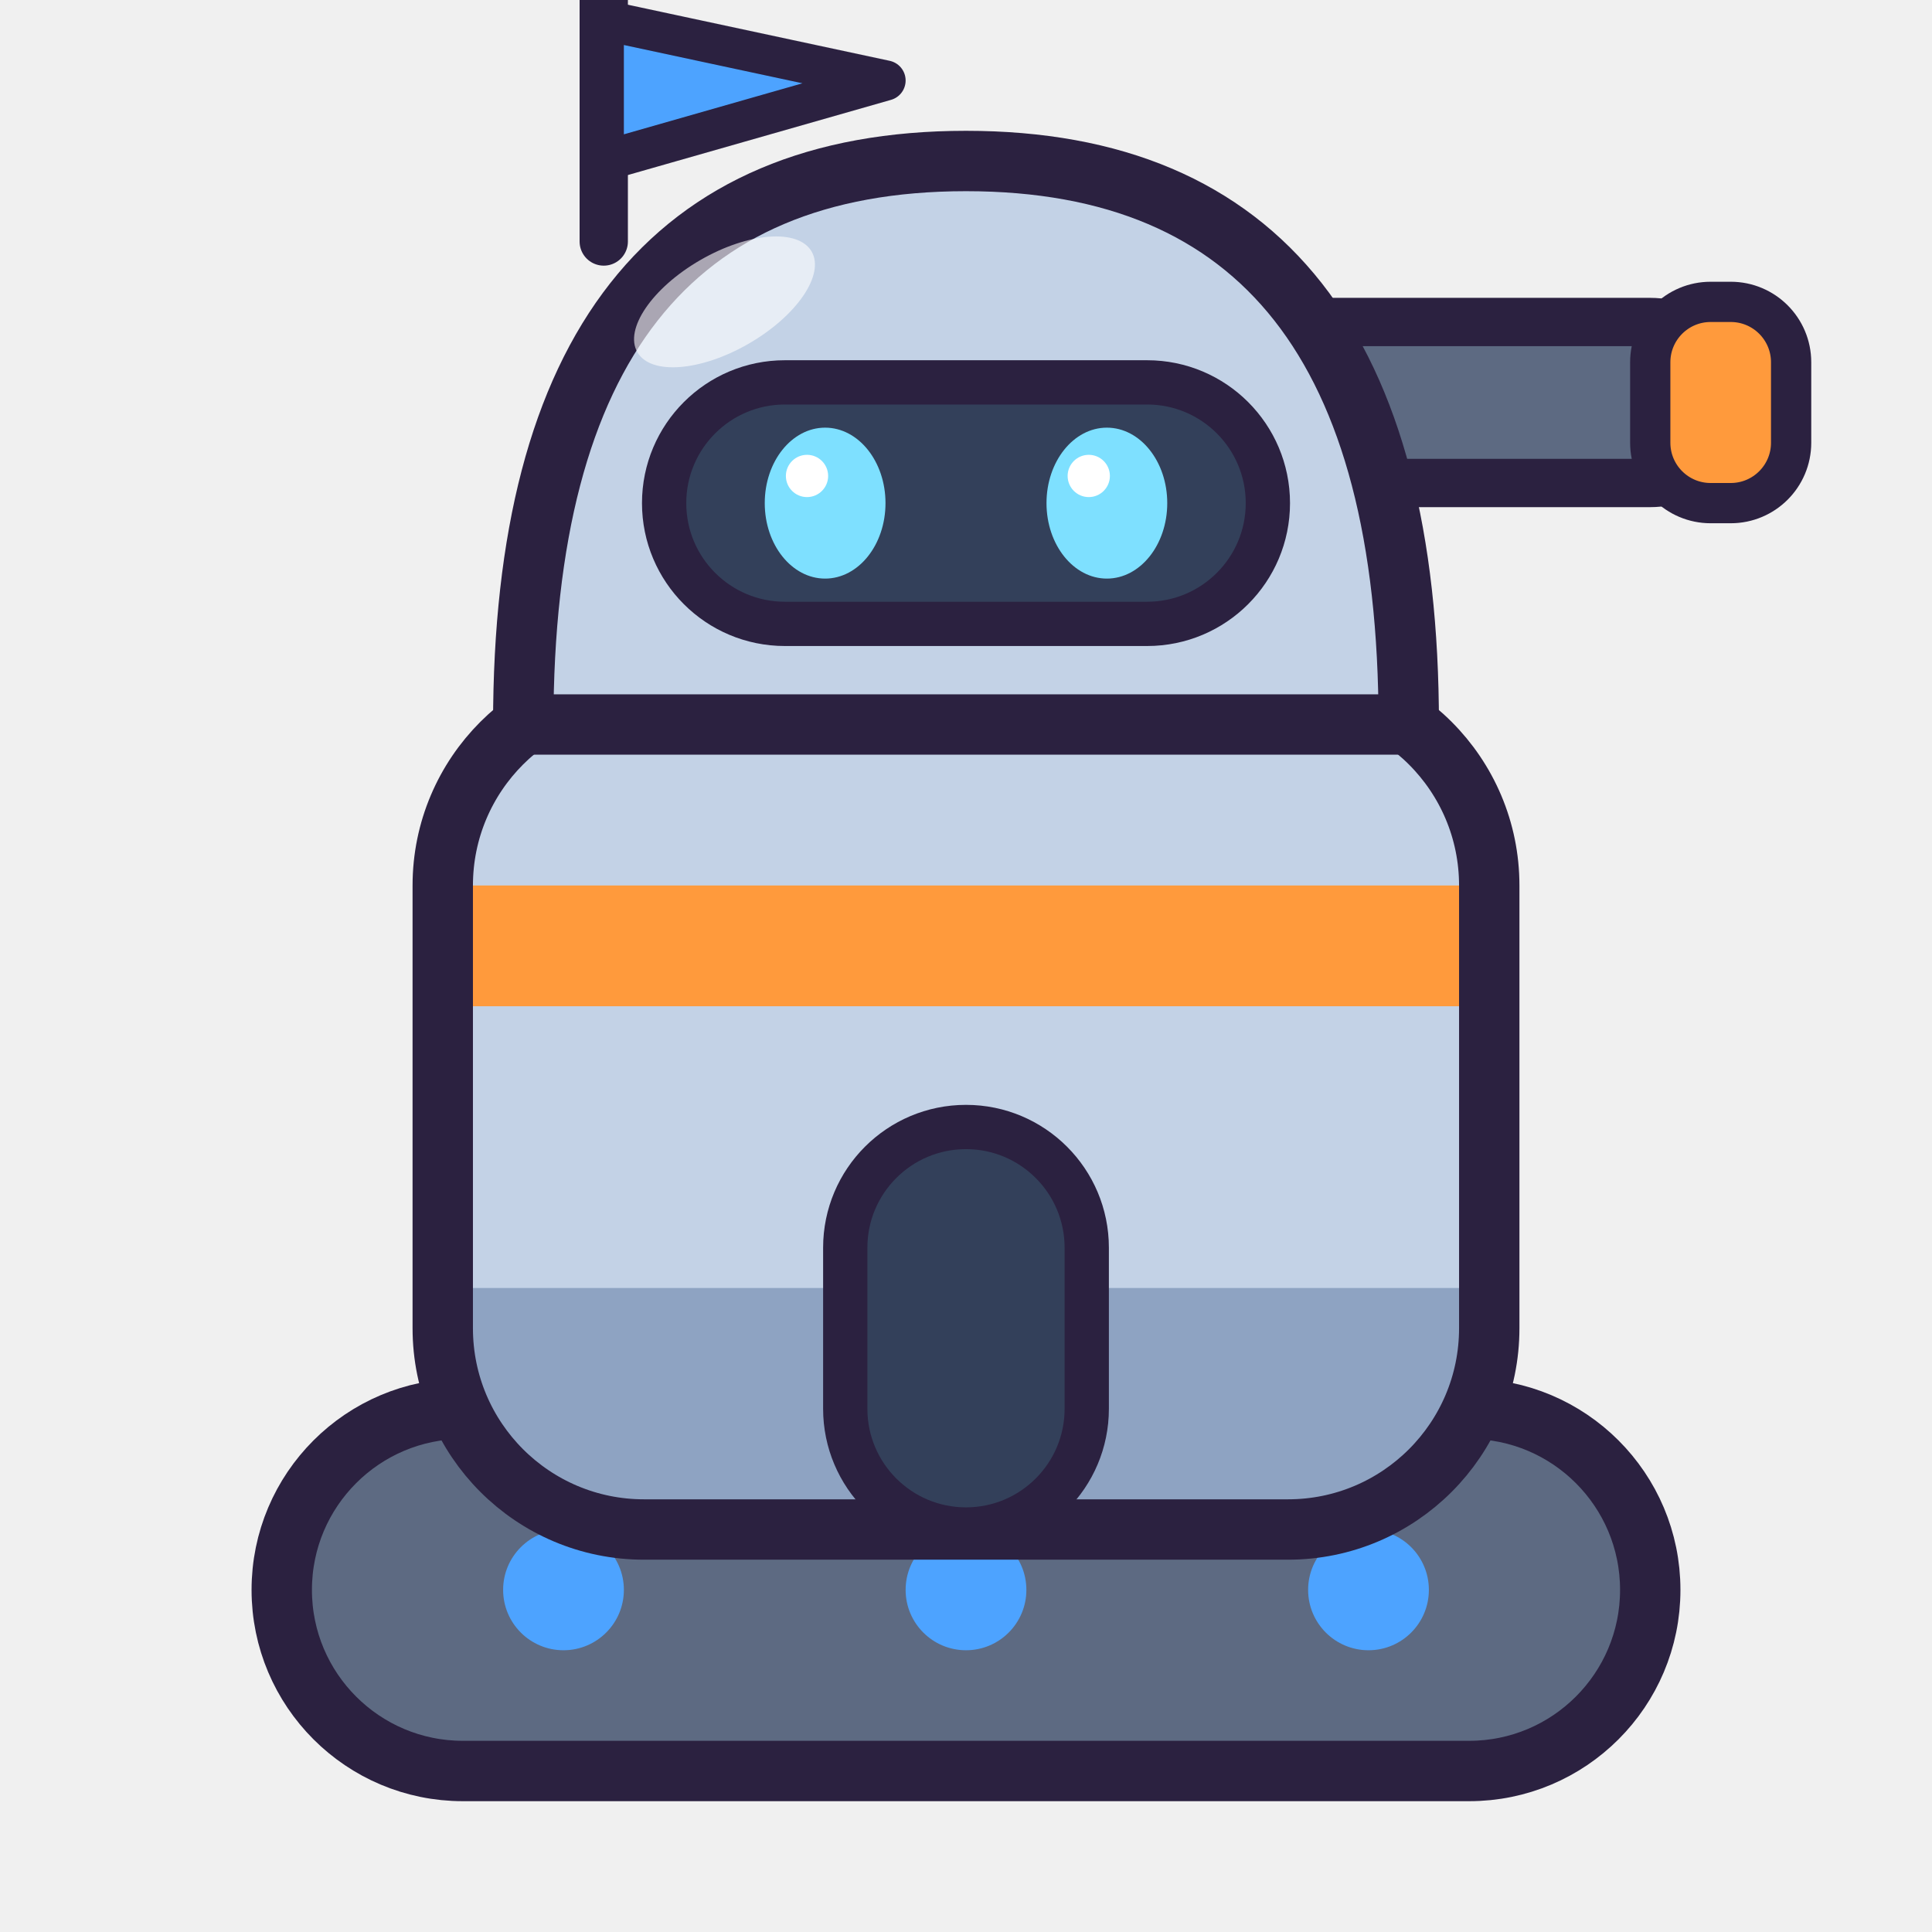
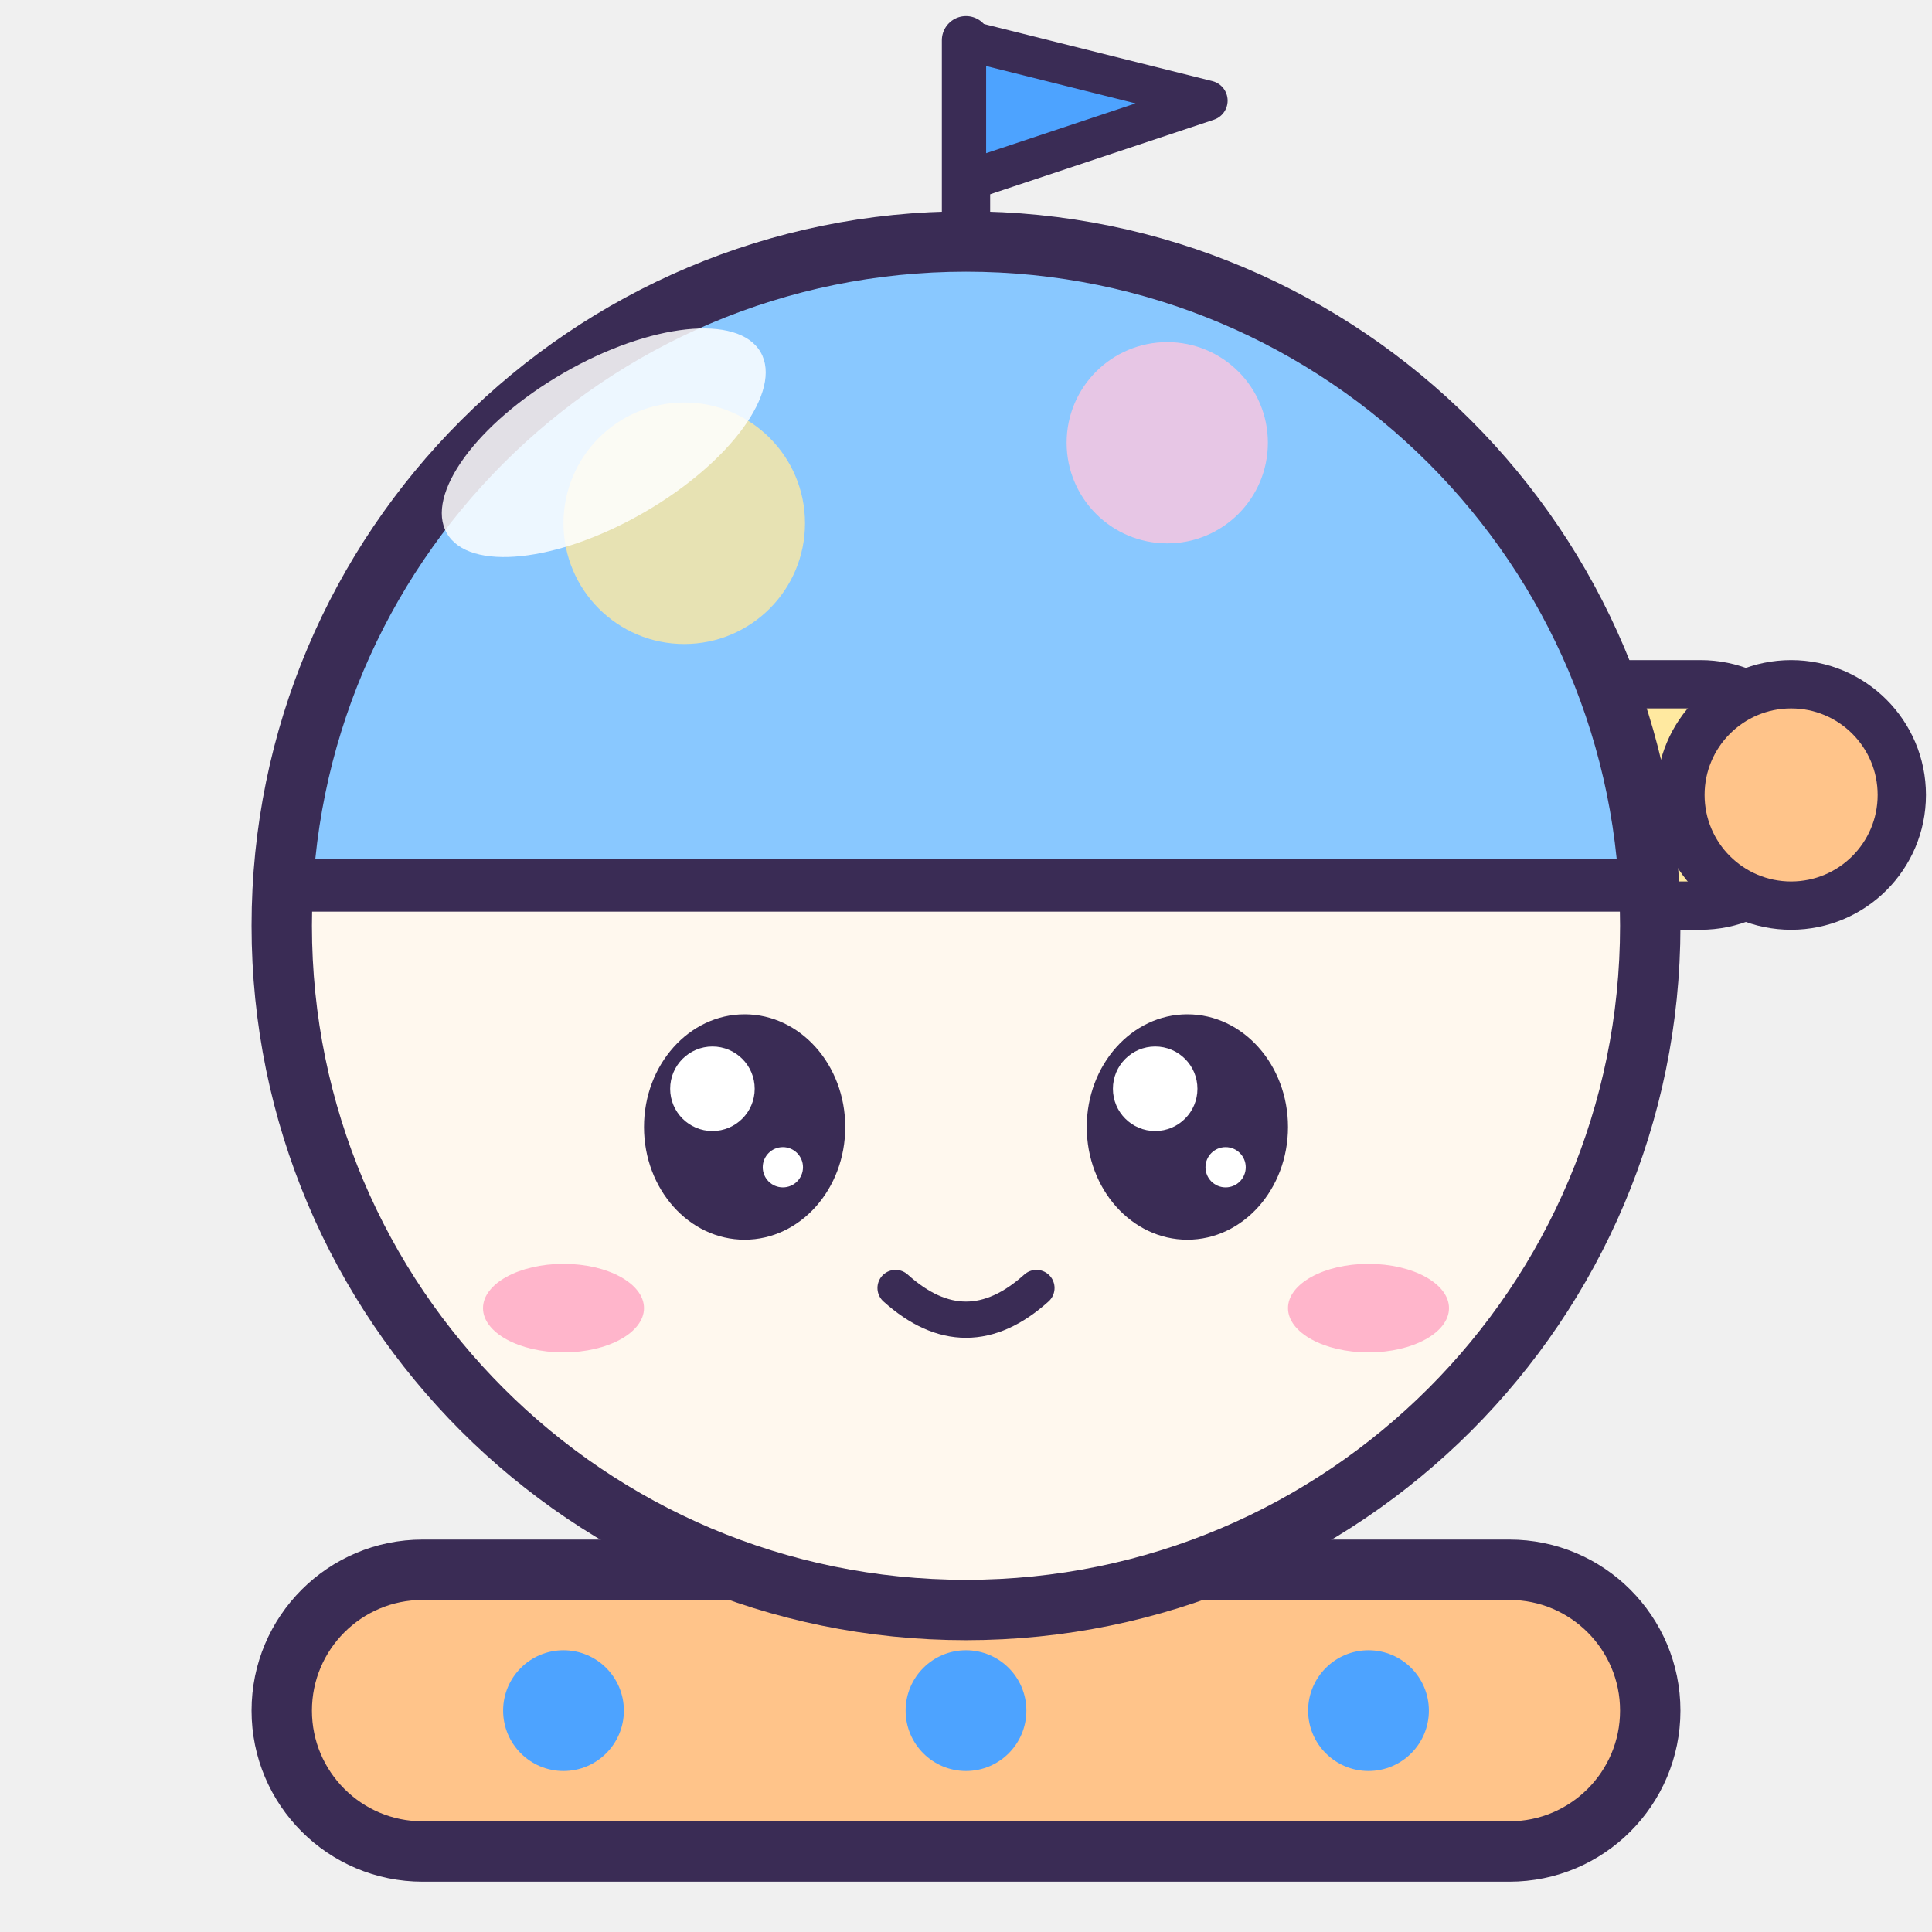
<svg xmlns="http://www.w3.org/2000/svg" viewBox="0 0 96 96">
-   <rect x="14" y="70" width="68" height="18" rx="9" fill="#5d6a82" stroke="#2b2140" stroke-width="3" stroke-linejoin="round" stroke-linecap="round" />
-   <circle cx="28" cy="79" r="3" fill="#4da3ff" />
-   <circle cx="48" cy="79" r="3" fill="#4da3ff" />
-   <circle cx="68" cy="79" r="3" fill="#4da3ff" />
+   <rect x="14" y="78" width="68" height="14" rx="7" fill="#ffc48a" stroke="#3a2c55" stroke-width="3" stroke-linejoin="round" stroke-linecap="round" />
+   <circle cx="28" cy="85" r="3" fill="#4da3ff" />
+   <circle cx="48" cy="85" r="3" fill="#4da3ff" />
+   <circle cx="68" cy="85" r="3" fill="#4da3ff" />
+   <rect x="68" y="34" width="22" height="11" rx="5.5" fill="#ffe9a0" stroke="#3a2c55" stroke-width="2.4" stroke-linejoin="round" stroke-linecap="round" />
+   <circle cx="89" cy="39.5" r="5.5" fill="#ffc48a" stroke="#3a2c55" stroke-width="2.4" stroke-linejoin="round" stroke-linecap="round" />
  <defs>
    <clipPath id="b">
-       <rect x="22" y="34" width="52" height="42" rx="10" />
+       <circle cx="48" cy="46" r="34" />
    </clipPath>
  </defs>
-   <rect x="22" y="34" width="52" height="42" rx="10" fill="#c3d2e6" />
-   <rect x="18" y="64" width="60" height="14" fill="#8ea3c2" clip-path="url(#b)" />
-   <rect x="18" y="44" width="60" height="6" fill="#ff9a3c" clip-path="url(#b)" />
-   <rect x="22" y="34" width="52" height="42" rx="10" fill="none" stroke="#2b2140" stroke-width="3" stroke-linejoin="round" stroke-linecap="round" />
-   <rect x="56" y="16" width="30" height="8" rx="4" fill="#5d6a82" stroke="#2b2140" stroke-width="2.4" stroke-linejoin="round" stroke-linecap="round" />
-   <rect x="82" y="15" width="7" height="10" rx="3" fill="#ff9a3c" stroke="#2b2140" stroke-width="2" stroke-linejoin="round" stroke-linecap="round" />
-   <path d="M26 36 Q26 8 48 8 Q70 8 70 36 Z" fill="#c3d2e6" stroke="#2b2140" stroke-width="3" stroke-linejoin="round" stroke-linecap="round" />
-   <rect x="33" y="19" width="30" height="12" rx="6" fill="#33405a" stroke="#2b2140" stroke-width="2.2" stroke-linejoin="round" stroke-linecap="round" />
-   <ellipse cx="41" cy="25" rx="3" ry="3.75" fill="#7ee0ff" />
-   <circle cx="40.10" cy="23.65" r="1.05" fill="#fff" />
-   <ellipse cx="55" cy="25" rx="3" ry="3.75" fill="#7ee0ff" />
-   <circle cx="54.10" cy="23.65" r="1.05" fill="#fff" />
-   <line x1="30" y1="12" x2="30" y2="0" stroke="#2b2140" stroke-width="2.4" stroke-linejoin="round" stroke-linecap="round" />
-   <path d="M30 1 L44 4 L30 8 Z" fill="#4da3ff" stroke="#2b2140" stroke-width="2" stroke-linejoin="round" stroke-linecap="round" />
-   <ellipse cx="36" cy="15" rx="5" ry="2.4" fill="#fff" opacity="0.6" transform="rotate(-30 36 15)" />
-   <rect x="42" y="56" width="12" height="20" rx="6" fill="#33405a" stroke="#2b2140" stroke-width="2.2" stroke-linejoin="round" stroke-linecap="round" />
+   <circle cx="48" cy="46" r="34" fill="#fff8ee" />
+   <rect x="8" y="8" width="80" height="36" fill="#a9dcff" clip-path="url(#b)" />
+   <rect x="8" y="8" width="80" height="36" fill="#4da3ff" opacity="0.35" clip-path="url(#b)" />
+   <circle cx="34" cy="26" r="6" fill="#ffe9a0" opacity="0.8" clip-path="url(#b)" />
+   <circle cx="58" cy="22" r="5" fill="#ffc6de" opacity="0.8" clip-path="url(#b)" />
+   <circle cx="48" cy="46" r="34" fill="none" stroke="#3a2c55" stroke-width="3" stroke-linejoin="round" stroke-linecap="round" />
+   <line x1="14" y1="44" x2="82" y2="44" stroke="#3a2c55" stroke-width="2.6" stroke-linejoin="round" stroke-linecap="round" />
+   <ellipse cx="30" cy="22" rx="9" ry="4" fill="#fff" opacity="0.85" transform="rotate(-30 30 22)" />
+   <ellipse cx="37" cy="56" rx="5" ry="5.60" fill="#3a2c55" />
+   <circle cx="35.40" cy="54.10" r="2.10" fill="#fff" />
+   <circle cx="38.90" cy="58.00" r="1.00" fill="#fff" />
+   <ellipse cx="59" cy="56" rx="5" ry="5.60" fill="#3a2c55" />
+   <circle cx="57.40" cy="54.10" r="2.10" fill="#fff" />
+   <circle cx="60.90" cy="58.00" r="1.00" fill="#fff" />
+   <ellipse cx="28" cy="65" rx="4" ry="2.20" fill="#ff9fbf" opacity="0.75" />
+   <ellipse cx="68" cy="65" rx="4" ry="2.20" fill="#ff9fbf" opacity="0.75" />
+   <path d="M44.5 64 Q48 67.15 51.5 64" fill="none" stroke="#3a2c55" stroke-width="1.8" stroke-linecap="round" />
+   <line x1="48" y1="12" x2="48" y2="2" stroke="#3a2c55" stroke-width="2.4" stroke-linejoin="round" stroke-linecap="round" />
+   <path d="M48 2 L60 5 L48 9 Z" fill="#4da3ff" stroke="#3a2c55" stroke-width="2" stroke-linejoin="round" stroke-linecap="round" />
</svg>
